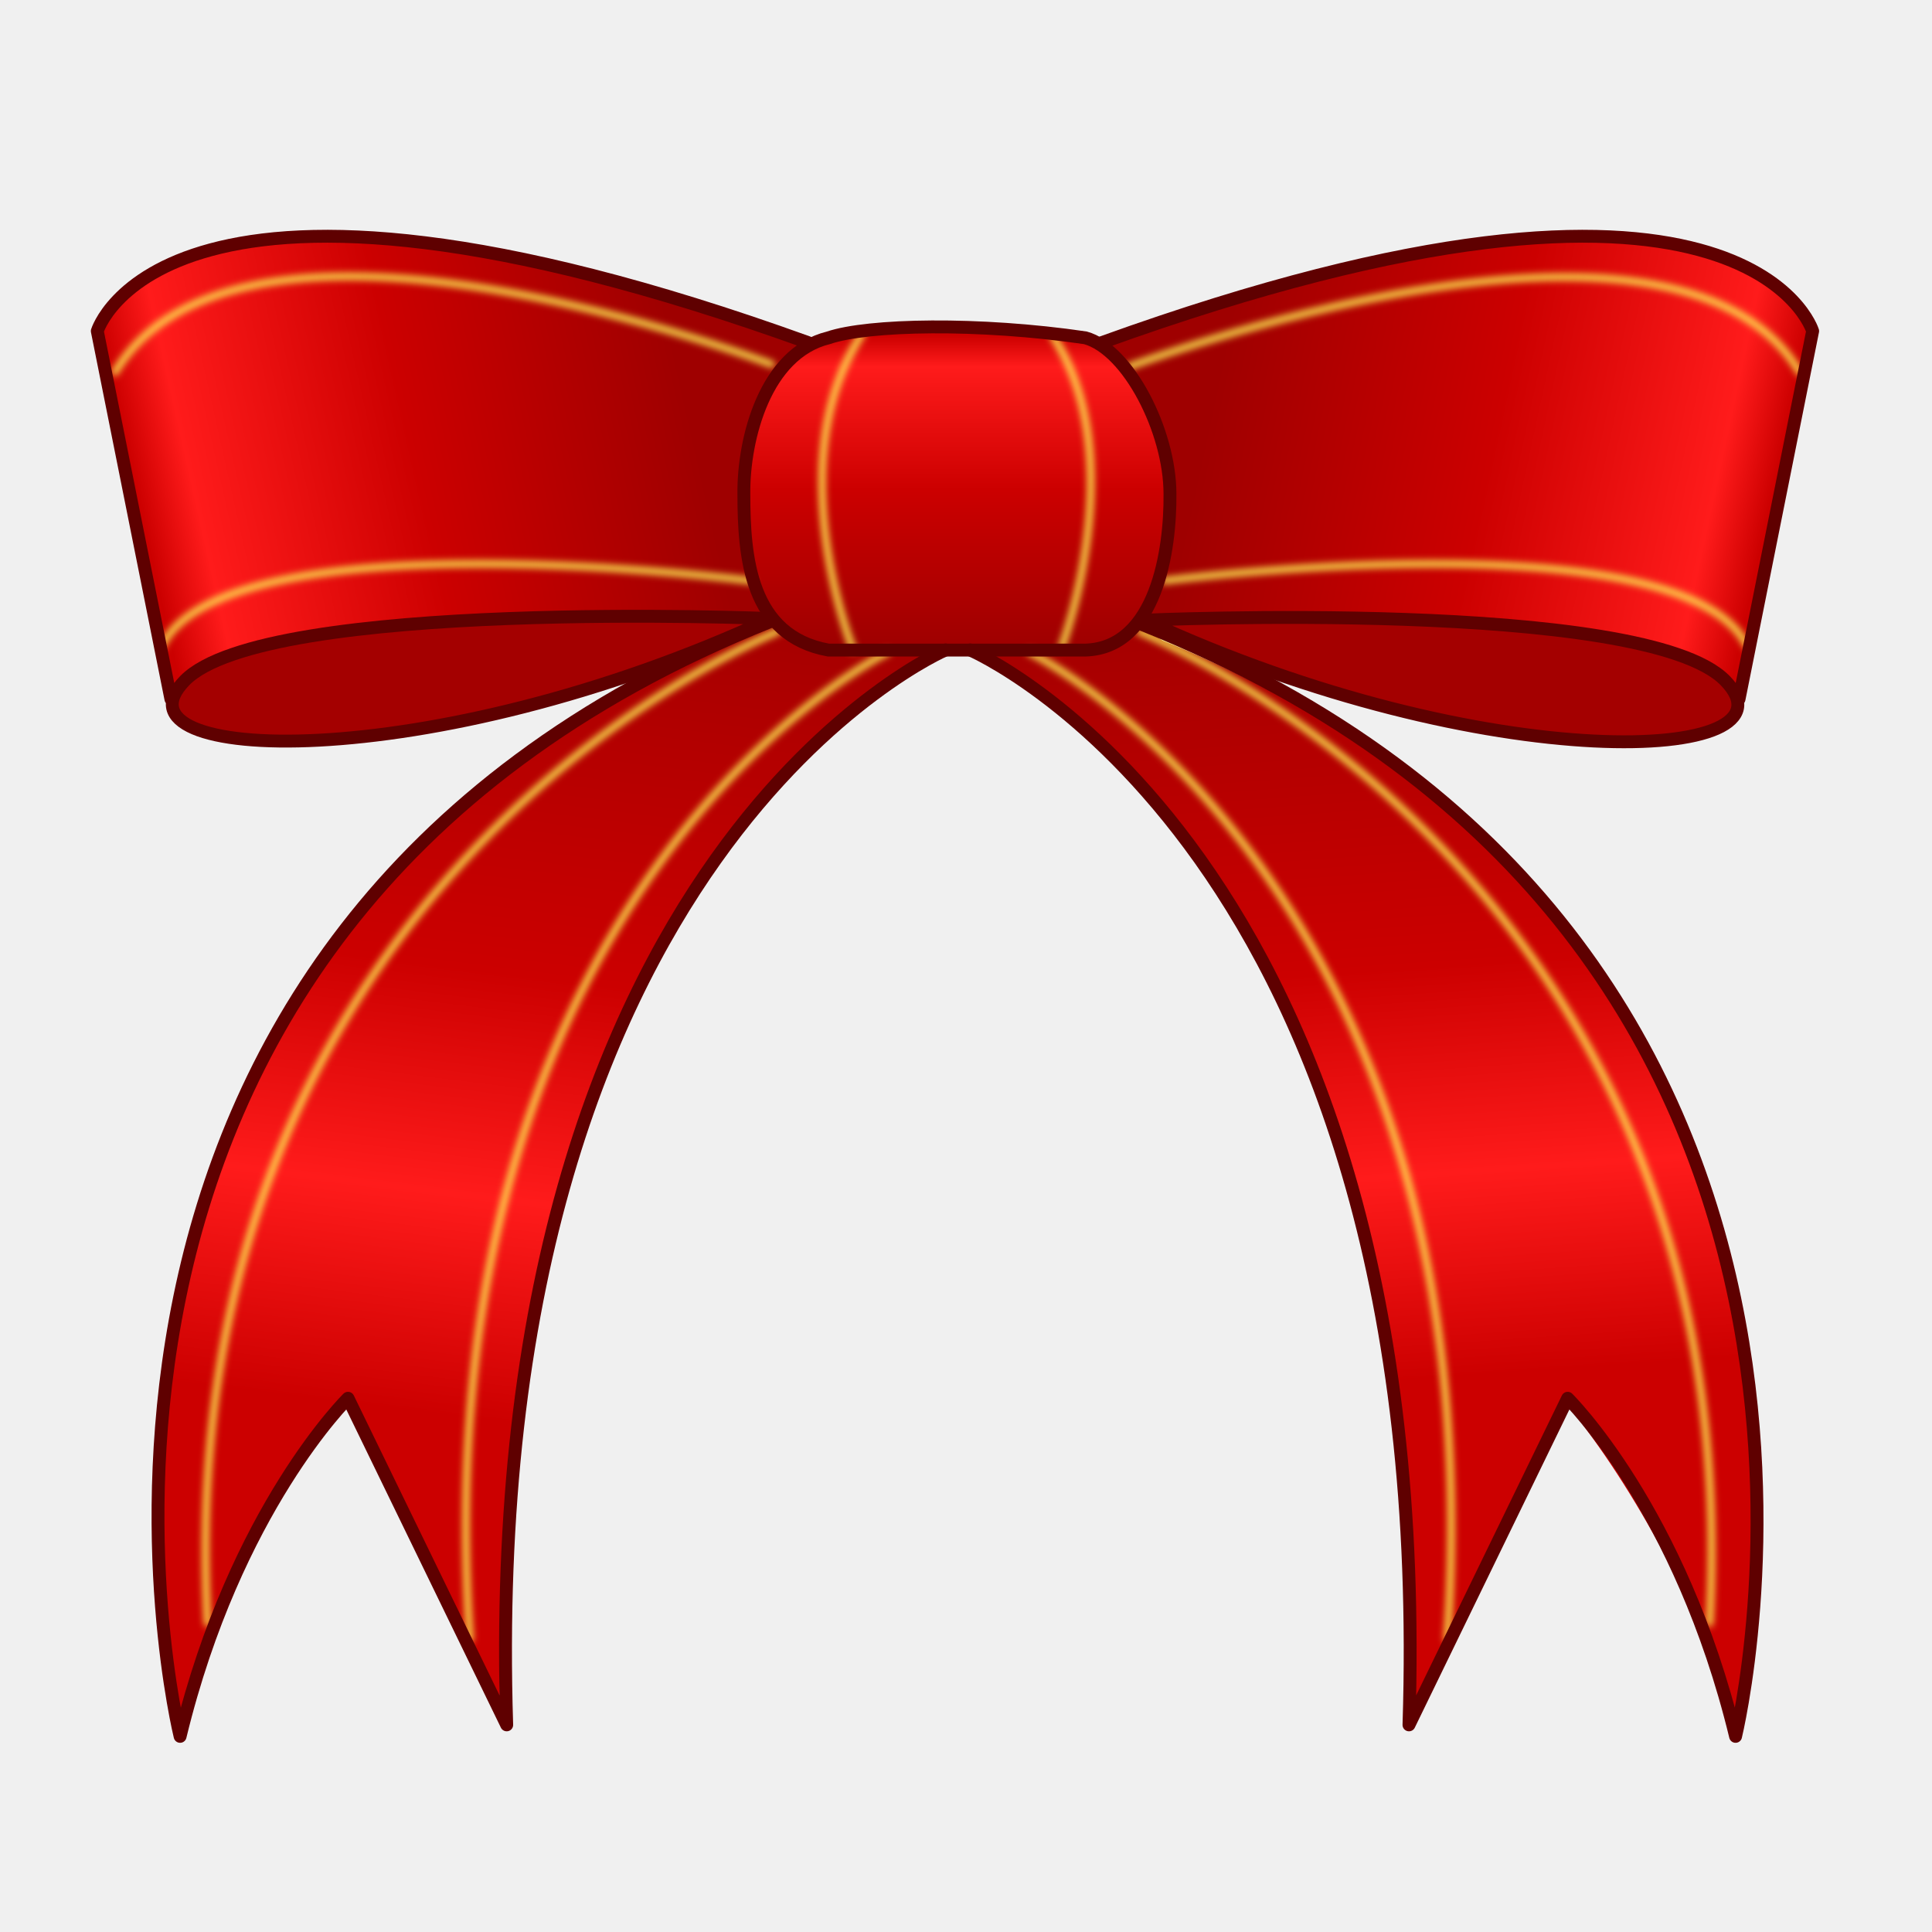
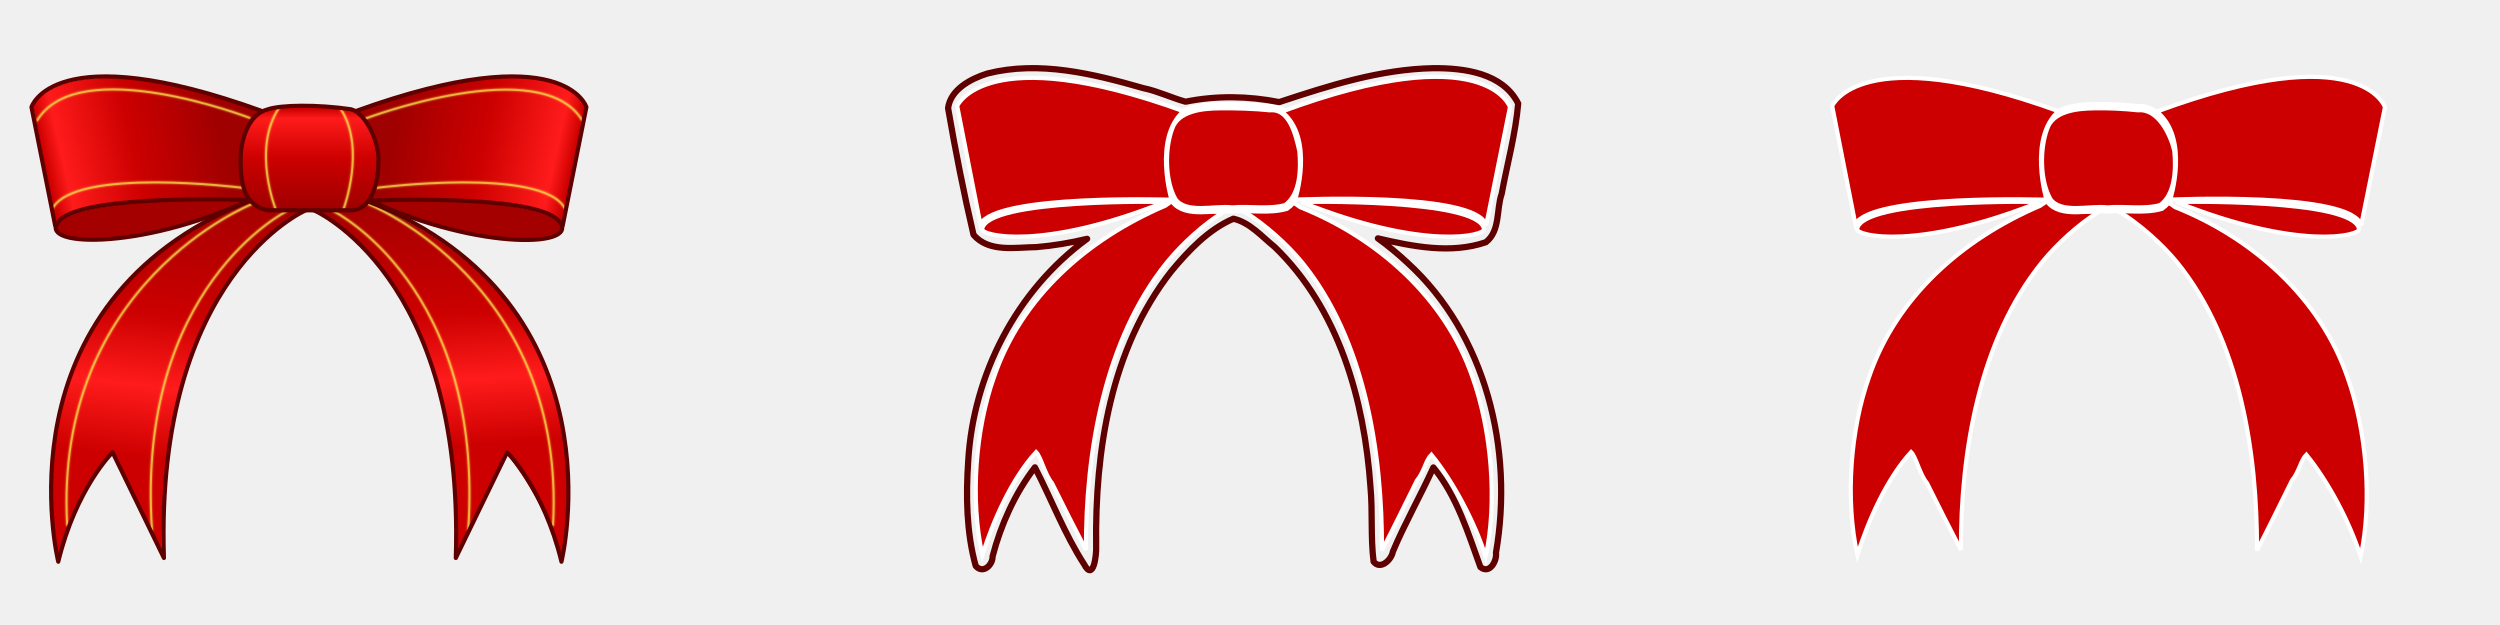
- <svg xmlns="http://www.w3.org/2000/svg" xmlns:xlink="http://www.w3.org/1999/xlink" width="300" height="300" id="svg2" version="1.1">
+ <svg xmlns="http://www.w3.org/2000/svg" xmlns:xlink="http://www.w3.org/1999/xlink" width="1200" height="300" id="svg2" version="1.1">
  <defs id="defs4">
    <linearGradient id="linearGradient3997">
      <stop id="stop3999" offset="0" style="stop-color:#cc0000;stop-opacity:1;" />
      <stop style="stop-color:#ff1b1b;stop-opacity:1;" offset="0.248" id="stop4001" />
      <stop style="stop-color:#cc0000;stop-opacity:1;" offset="0.5" id="stop4003" />
      <stop id="stop4005" offset="1" style="stop-color:#9f0000;stop-opacity:1;" />
    </linearGradient>
    <linearGradient id="linearGradient3943">
      <stop style="stop-color:#cc0000;stop-opacity:1;" offset="0" id="stop3945" />
      <stop id="stop3953" offset="0.1" style="stop-color:#ff1b1b;stop-opacity:1;" />
      <stop id="stop3951" offset="0.5" style="stop-color:#cc0000;stop-opacity:1;" />
      <stop style="stop-color:#9f0000;stop-opacity:1;" offset="1" id="stop3947" />
    </linearGradient>
    <filter id="filter3932" color-interpolation-filters="sRGB">
      <feGaussianBlur stdDeviation="0.592" id="feGaussianBlur3934" />
    </filter>
    <linearGradient xlink:href="#linearGradient3997" id="linearGradient4083" gradientUnits="userSpaceOnUse" x1="373.924" y1="540.763" x2="365.141" y2="413.263" />
    <linearGradient xlink:href="#linearGradient3997" id="linearGradient4085" gradientUnits="userSpaceOnUse" x1="184.927" y1="545.986" x2="201.871" y2="408.313" />
    <linearGradient xlink:href="#linearGradient3943" id="linearGradient4087" gradientUnits="userSpaceOnUse" x1="279.979" y1="380.227" x2="279.979" y2="428.138" />
    <linearGradient xlink:href="#linearGradient3943" id="linearGradient4089" gradientUnits="userSpaceOnUse" x1="153.78" y1="409.919" x2="238.026" y2="390.979" />
    <linearGradient xlink:href="#linearGradient3943" id="linearGradient4091" gradientUnits="userSpaceOnUse" x1="409.286" y1="391.944" x2="323.25" y2="373.373" />
    <linearGradient xlink:href="#linearGradient3997" id="linearGradient4128" gradientUnits="userSpaceOnUse" x1="373.924" y1="540.763" x2="365.141" y2="413.263" />
    <linearGradient xlink:href="#linearGradient3997" id="linearGradient4130" gradientUnits="userSpaceOnUse" x1="184.927" y1="545.986" x2="201.871" y2="408.313" />
    <linearGradient xlink:href="#linearGradient3943" id="linearGradient4132" gradientUnits="userSpaceOnUse" x1="279.979" y1="380.227" x2="279.979" y2="428.138" />
    <linearGradient xlink:href="#linearGradient3943" id="linearGradient4134" gradientUnits="userSpaceOnUse" x1="153.78" y1="409.919" x2="238.026" y2="390.979" />
    <linearGradient xlink:href="#linearGradient3943" id="linearGradient4136" gradientUnits="userSpaceOnUse" x1="409.286" y1="391.944" x2="323.25" y2="373.373" />
    <linearGradient xlink:href="#linearGradient3997" id="linearGradient4173" gradientUnits="userSpaceOnUse" x1="373.924" y1="540.763" x2="365.141" y2="413.263" />
    <linearGradient xlink:href="#linearGradient3997" id="linearGradient4175" gradientUnits="userSpaceOnUse" x1="184.927" y1="545.986" x2="201.871" y2="408.313" />
    <linearGradient xlink:href="#linearGradient3943" id="linearGradient4177" gradientUnits="userSpaceOnUse" x1="279.979" y1="380.227" x2="279.979" y2="428.138" />
    <linearGradient xlink:href="#linearGradient3943" id="linearGradient4179" gradientUnits="userSpaceOnUse" x1="153.78" y1="409.919" x2="238.026" y2="390.979" />
    <linearGradient xlink:href="#linearGradient3943" id="linearGradient4181" gradientUnits="userSpaceOnUse" x1="409.286" y1="391.944" x2="323.25" y2="373.373" />
    <linearGradient xlink:href="#linearGradient3943" id="linearGradient4184" gradientUnits="userSpaceOnUse" x1="409.286" y1="391.944" x2="323.25" y2="373.373" gradientTransform="translate(-131.3198,424.2641)" />
    <linearGradient xlink:href="#linearGradient3943" id="linearGradient4187" gradientUnits="userSpaceOnUse" x1="153.78" y1="409.919" x2="238.026" y2="390.979" gradientTransform="translate(-131.3198,424.2641)" />
    <linearGradient xlink:href="#linearGradient3943" id="linearGradient4190" gradientUnits="userSpaceOnUse" x1="279.979" y1="380.227" x2="279.979" y2="428.138" gradientTransform="translate(-131.3198,424.2641)" />
    <linearGradient xlink:href="#linearGradient3997" id="linearGradient4193" gradientUnits="userSpaceOnUse" x1="184.927" y1="545.986" x2="201.871" y2="408.313" gradientTransform="translate(-131.3198,424.2641)" />
    <linearGradient xlink:href="#linearGradient3997" id="linearGradient4196" gradientUnits="userSpaceOnUse" x1="373.924" y1="540.763" x2="365.141" y2="413.263" gradientTransform="translate(-131.3198,424.2641)" />
  </defs>
  <g id="layer1" transform="translate(0,-752.3622)">
    <g id="g4198">
      <path id="path3815" d="m 115.466,849.305 c 0,0 -85.377,-1.831 -87.679,13.036 -0.487,3.144 28.75,10.536 87.679,-13.036 z" style="fill:#a40000;stroke:#a40000;stroke-width:2;stroke-linecap:butt;stroke-linejoin:miter;stroke-miterlimit:4;stroke-opacity:1;stroke-dasharray:none" />
      <path style="fill:url(#linearGradient4196);fill-opacity:1;stroke:none" d="m 180.519,851.84 c 37.071,14.824 69.602,43.511 82.699,81.829 8.995,25.198 11.963,59.448 6.256,85.818 -5.074,-16.329 -15.658,-36.206 -26.067,-48.897 -2.748,2.77 -3.402,8.171 -6.923,12.413 -4.655,9.379 -12.324,25.034 -16.774,33.52 0.219,-46.759 -8.136,-101.046 -38.305,-138.2 -7.283,-8.895 -17.943,-18.302 -27.731,-24.371 7.511,-0.506 15.895,-5.92 23.198,-4.61 z" id="path3829" />
      <path id="path3825" d="m 115.694,851.126 c -37.606,16.074 -69.066,43.869 -82.164,82.186 -8.995,25.198 -11.501,58.877 -5.616,85.425 5.074,-16.329 14.125,-36.706 25.784,-49.397 2.391,2.413 4.116,10.671 7.637,14.913 4.655,9.379 11.832,23.591 16.282,32.077 -0.219,-46.759 8.807,-101.031 38.976,-138.186 7.283,-8.895 17.408,-18.123 27.195,-24.193 -7.511,-0.506 -16.073,1.759 -24.27,-5.503 z" style="fill:url(#linearGradient4193);fill-opacity:1;stroke:none" />
      <path id="path3819" d="m 141.801,803.367 c -8.43,0.038 -20.714,1.265 -23.786,10.67 -3.605,9.865 -3.527,25.336 1.808,34.589 5.901,7.683 19.697,3.179 28.031,4.29 8.347,-0.789 17.757,1.109 25.848,-1.232 7.862,-5.566 8.141,-18.204 7.335,-26.884 -1.8,-8.277 -8.19,-21.374 -18.403,-20.497 -6.798,-0.733 -13.996,-1.089 -20.834,-0.936 z" style="fill:url(#linearGradient4190);fill-opacity:1;stroke:none" />
      <path id="path3805" style="fill:url(#linearGradient4187);fill-opacity:1;stroke:none" d="m 15.823,803.233 11.133,56.735 c 7.554,-14.553 91.724,-11.735 91.724,-11.735 0,0 -8.822,-29.344 5.714,-42.5 -95,-34.464 -108.571,-2.5 -108.571,-2.5 z" />
      <path d="m 281.143,803.747 -11.429,56.791 c -4.161,-16.339 -91.633,-12.367 -91.633,-12.367 0,0 9.437,-29.431 -6.45,-42.23 98.018,-36.254 109.511,-2.195 109.511,-2.195 z" style="fill:url(#linearGradient4184);fill-opacity:1;stroke:none" id="path3807" />
      <path style="fill:#a40000;stroke:#a40000;stroke-width:2;stroke-linecap:butt;stroke-linejoin:miter;stroke-miterlimit:4;stroke-opacity:1;stroke-dasharray:none" d="m 181.024,849.305 c 0,0 85.377,-1.831 87.679,13.036 0.487,3.144 -28.75,10.536 -87.679,-13.036 z" id="path3817" />
    </g>
    <g id="g3892" style="filter:url(#filter3932)" transform="translate(-212.7484,357.1212)">
      <path id="path3872" d="m 345.222,496.125 c 0,0 -11.712,-29.174 1.385,-49.028" style="fill:none;stroke:#fce94f;stroke-width:1;stroke-linecap:round;stroke-linejoin:round;stroke-miterlimit:4;stroke-opacity:1;stroke-dasharray:none" />
      <path style="fill:none;stroke:#fce94f;stroke-width:1;stroke-linecap:round;stroke-linejoin:round;stroke-miterlimit:4;stroke-opacity:1;stroke-dasharray:none" d="m 372.67,496.526 c 0,0 72.788,36.197 64.809,153.283" id="path3880" />
      <path style="fill:none;stroke:#fce94f;stroke-width:1;stroke-linecap:round;stroke-linejoin:round;stroke-miterlimit:4;stroke-opacity:1;stroke-dasharray:none" d="m 377.642,495.62 c 0,0 10.954,-29.205 -1.385,-48.144" id="path3874" />
      <path id="path3876" d="m 350.523,496.526 c 0,0 -72.788,36.197 -64.809,153.283" style="fill:none;stroke:#fce94f;stroke-width:1;stroke-linecap:round;stroke-linejoin:round;stroke-miterlimit:4;stroke-opacity:1;stroke-dasharray:none" />
      <path style="fill:none;stroke:#fce94f;stroke-width:1;stroke-linecap:round;stroke-linejoin:round;stroke-miterlimit:4;stroke-opacity:1;stroke-dasharray:none" d="m 333.533,493.283 c 0,0 -95.012,37.712 -88.547,154.04" id="path3878" />
      <path style="fill:none;stroke:#fce94f;stroke-width:1;stroke-linecap:round;stroke-linejoin:round;stroke-miterlimit:4;stroke-opacity:1;stroke-dasharray:none" d="m 393.501,485.414 c 0,0 80.172,-10.354 90.526,10.102" id="path3888" />
      <path id="path3882" d="m 389.66,493.283 c 0,0 95.012,37.712 88.547,154.04" style="fill:none;stroke:#fce94f;stroke-width:1;stroke-linecap:round;stroke-linejoin:round;stroke-miterlimit:4;stroke-opacity:1;stroke-dasharray:none" />
      <path id="path3884" d="m 329.31,485.414 c 0,0 -81.065,-10.354 -91.419,10.102" style="fill:none;stroke:#fce94f;stroke-width:1;stroke-linecap:round;stroke-linejoin:round;stroke-miterlimit:4;stroke-opacity:1;stroke-dasharray:none" />
      <path style="fill:none;stroke:#fce94f;stroke-width:1;stroke-linecap:round;stroke-linejoin:round;stroke-miterlimit:4;stroke-opacity:1;stroke-dasharray:none" d="m 332.593,451.827 c 0,0 -82.327,-31.567 -102.025,1.263" id="path3886" />
      <path id="path3890" d="m 388.075,452.184 c 0,0 84.47,-31.924 104.168,0.906" style="fill:none;stroke:#fce94f;stroke-width:1;stroke-linecap:round;stroke-linejoin:round;stroke-miterlimit:4;stroke-opacity:1;stroke-dasharray:none" />
    </g>
    <g id="g3854" transform="translate(-212.7484,357.1212)" style="stroke:#5f0000;stroke-opacity:1">
      <path id="rect2996" d="m 341.388,447.699 c 6.126,-2.093 23.395,-2.428 39.901,0 6.631,1.84 13.132,14.448 13.132,24.244 0.09,8.649 -2.111,23.911 -13.132,24.244 l -39.901,0 c -12.185,-2.21 -13.132,-14.448 -13.132,-24.244 -0.09,-8.649 3.357,-21.844 13.132,-24.244 z" style="fill:none;stroke:#5f0000;stroke-width:2;stroke-linecap:round;stroke-linejoin:miter;stroke-miterlimit:4;stroke-opacity:1" />
      <path d="M 239.286,503.791 227.857,446.648 c 0,0 10.357,-34.286 110.357,1.786 M 332.5,491.291 c 0,0 -78.571,-3.214 -91.071,9.643 -12.5,12.857 37.857,15 91.071,-9.643 z" style="fill:none;stroke:#5f0000;stroke-width:2;stroke-linecap:round;stroke-linejoin:round;stroke-miterlimit:4;stroke-opacity:1;stroke-dasharray:none" id="path3771" />
      <path id="path3775" style="fill:none;stroke:#5f0000;stroke-width:2;stroke-linecap:round;stroke-linejoin:round;stroke-miterlimit:4;stroke-opacity:1;stroke-dasharray:none" d="m 482.786,503.791 11.429,-57.143 c 0,0 -10.357,-34.286 -110.357,1.786 m 6.598,43.11 c 0,0 77.688,-3.467 90.188,9.39 12.5,12.857 -36.973,15.253 -90.188,-9.39 z" />
      <path id="path3777" d="m 359.582,496.161 c 0,0 -72.465,31.026 -68.153,166.916 l -24.643,-50.714 c 0,0 -17.5,17.143 -26.071,52.5 0,0 -30.736,-124.221 91.764,-173.149" style="fill:none;stroke:#5f0000;stroke-width:2;stroke-linecap:round;stroke-linejoin:round;stroke-miterlimit:4;stroke-opacity:1;stroke-dasharray:none" />
      <path style="fill:none;stroke:#5f0000;stroke-width:2;stroke-linecap:round;stroke-linejoin:round;stroke-miterlimit:4;stroke-opacity:1;stroke-dasharray:none" d="m 363.381,496.161 c 0,0 72.465,31.026 68.153,166.916 l 24.643,-50.714 c 0,0 17.5,17.143 26.071,52.5 0,0 30.357,-123.716 -92.143,-172.644" id="path3779" />
    </g>
+     <g id="g4462" transform="translate(80,0)">
+       <g id="g4437">
+         <path id="path4343" d="m 479.1,849.305 c 0,0 -85.377,-1.831 -87.679,13.036 -0.487,3.144 28.75,10.536 87.679,-13.036 z" style="fill:#cc0000;stroke:#ffffff;stroke-width:2;stroke-linecap:butt;stroke-linejoin:miter;stroke-miterlimit:4;stroke-opacity:1;stroke-dasharray:none" />
+         <path style="fill:#cc0000;fill-opacity:1;stroke:#ffffff;stroke-width:2;stroke-miterlimit:4;stroke-opacity:1;stroke-dasharray:none" d="m 544.154,851.84 c 37.071,14.824 69.602,43.511 82.699,81.829 8.995,25.198 11.963,59.448 6.256,85.818 -5.074,-16.329 -15.658,-36.206 -26.067,-48.897 -2.748,2.77 -3.402,8.171 -6.923,12.413 -4.655,9.379 -12.324,25.034 -16.774,33.52 0.219,-46.759 -8.136,-101.046 -38.305,-138.2 -7.283,-8.895 -17.943,-18.302 -27.731,-24.371 7.511,-0.506 15.895,-5.92 23.198,-4.61 z" id="path4345" />
+         <path id="path4347" d="m 479.328,851.126 c -37.606,16.074 -69.066,43.869 -82.164,82.186 -8.995,25.198 -11.501,58.877 -5.616,85.425 5.074,-16.329 14.125,-36.706 25.784,-49.397 2.391,2.413 4.116,10.671 7.637,14.913 4.655,9.379 11.832,23.591 16.282,32.077 -0.219,-46.759 8.807,-101.031 38.976,-138.186 7.283,-8.895 17.408,-18.123 27.195,-24.193 -7.511,-0.506 -16.073,1.759 -24.27,-5.503 z" style="fill:#cc0000;fill-opacity:1;stroke:#ffffff;stroke-width:2;stroke-miterlimit:4;stroke-opacity:1;stroke-dasharray:none" />
+         <path id="path4349" d="m 505.435,803.367 c -8.43,0.038 -20.714,1.265 -23.786,10.67 -3.605,9.865 -3.527,25.336 1.808,34.589 5.901,7.683 19.697,3.179 28.031,4.29 8.347,-0.789 17.757,1.109 25.848,-1.232 7.862,-5.566 8.141,-18.204 7.335,-26.884 -1.8,-8.277 -4.976,-21.374 -15.188,-20.497 -6.798,-0.733 -17.21,-1.089 -24.048,-0.936 z" style="fill:#cc0000;fill-opacity:1;stroke:#ffffff;stroke-width:4;stroke-miterlimit:4;stroke-opacity:1;stroke-dasharray:none" />
+         <path id="path4351" style="fill:#cc0000;fill-opacity:1;stroke:#ffffff;stroke-width:2;stroke-miterlimit:4;stroke-opacity:1;stroke-dasharray:none" d="m 379.458,803.233 11.133,56.735 c 7.554,-14.553 91.724,-11.735 91.724,-11.735 0,0 -8.822,-29.344 5.714,-42.5 -95,-34.464 -108.571,-2.5 -108.571,-2.5 z" />
+         <path d="m 644.778,803.747 -11.429,56.791 c -4.161,-16.339 -91.633,-12.367 -91.633,-12.367 0,0 9.437,-29.431 -6.45,-42.23 98.018,-36.254 109.511,-2.195 109.511,-2.195 z" style="fill:#cc0000;fill-opacity:1;stroke:#ffffff;stroke-width:2;stroke-miterlimit:4;stroke-opacity:1;stroke-dasharray:none" id="path4353" />
+         <path style="fill:#cc0000;stroke:#ffffff;stroke-width:2;stroke-linecap:butt;stroke-linejoin:miter;stroke-miterlimit:4;stroke-opacity:1;stroke-dasharray:none" d="m 544.658,849.305 c 0,0 85.377,-1.831 87.679,13.036 0.487,3.144 -28.75,10.536 -87.679,-13.036 z" id="path4355" />
+       </g>
+       <g style="stroke:#5f0000;stroke-width:3;stroke-linecap:round;stroke-linejoin:round;stroke-miterlimit:4;stroke-opacity:1;stroke-dasharray:none" transform="translate(150.8861,357.1212)" id="g4433">
+         <path style="fill:none;stroke:#5f0000;stroke-width:3;stroke-linecap:round;stroke-linejoin:round;stroke-miterlimit:4;stroke-opacity:1;stroke-dasharray:none" d="m 457.125,427.969 c -25.482,0.477 -50.015,8.359 -74,16.281 -14.776,-2.943 -30.233,-3.189 -44.938,-0.188 -6.737,-1.841 -13.251,-5.072 -20.344,-6.531 -24.025,-6.884 -49.931,-13.298 -74.781,-7 -8.03,2.494 -17.758,7.736 -18.869,16.643 3.514,20.349 7.515,40.694 12.213,60.763 7.376,8.638 20.148,6.002 30.184,5.918 8.205,-0.672 16.348,-2.072 24.347,-3.98 -33.897,24.772 -54.7,65.115 -57.094,106.812 -1.115,16.715 -0.844,34.011 3.594,50.156 3.418,4.147 8.233,-0.369 8.125,-4.562 4.014,-15.319 10.641,-30.081 20.312,-42.719 7.923,15.355 14.256,32.067 23.613,46.523 4.557,8.615 5.958,-4.701 5.786,-8.456 -0.646,-46.057 6.952,-94.987 36.002,-132.103 8.323,-10.018 17.83,-20.118 29.881,-25.308 7.951,1.843 13.634,8.591 19.778,13.542 30.826,29.718 43.093,73.53 46.003,115.239 1.093,11.888 0.023,24.162 1.51,35.829 3.243,4.195 8.606,-0.876 9.24,-4.798 5.751,-13.669 13.254,-26.807 19.438,-40.406 11.325,13.804 16.604,31.333 22.577,47.804 4.397,3.653 8.018,-2.939 7.485,-6.898 8.552,-49.433 -4.711,-104.733 -42.541,-139.217 -4.476,-4.156 -9.169,-8.093 -14.147,-11.658 16.696,3.91 35.145,7.601 51.844,1.844 7,-5.5 4.938,-15.691 7.601,-23.297 2.65,-14.389 6.658,-28.731 7.899,-43.266 C 490.436,430.24 471.854,427.855 457.125,427.969 z" id="path4435" />
+       </g>
+     </g>
+     <g id="g4446" transform="translate(500,0)">
+       <path id="path4448" d="m 479.1,849.305 c 0,0 -85.377,-1.831 -87.679,13.036 -0.487,3.144 28.75,10.536 87.679,-13.036 z" style="fill:#cc0000;stroke:#ffffff;stroke-width:2;stroke-linecap:butt;stroke-linejoin:miter;stroke-miterlimit:4;stroke-opacity:1;stroke-dasharray:none" />
+       <path style="fill:#cc0000;fill-opacity:1;stroke:#ffffff;stroke-width:2;stroke-miterlimit:4;stroke-opacity:1;stroke-dasharray:none" d="m 544.154,851.84 c 37.071,14.824 69.602,43.511 82.699,81.829 8.995,25.198 11.963,59.448 6.256,85.818 -5.074,-16.329 -15.658,-36.206 -26.067,-48.897 -2.748,2.77 -3.402,8.171 -6.923,12.413 -4.655,9.379 -12.324,25.034 -16.774,33.52 0.219,-46.759 -8.136,-101.046 -38.305,-138.2 -7.283,-8.895 -17.943,-18.302 -27.731,-24.371 7.511,-0.506 15.895,-5.92 23.198,-4.61 z" id="path4450" />
+       <path id="path4452" d="m 479.328,851.126 c -37.606,16.074 -69.066,43.869 -82.164,82.186 -8.995,25.198 -11.501,58.877 -5.616,85.425 5.074,-16.329 14.125,-36.706 25.784,-49.397 2.391,2.413 4.116,10.671 7.637,14.913 4.655,9.379 11.832,23.591 16.282,32.077 -0.219,-46.759 8.807,-101.031 38.976,-138.186 7.283,-8.895 17.408,-18.123 27.195,-24.193 -7.511,-0.506 -16.073,1.759 -24.27,-5.503 z" style="fill:#cc0000;fill-opacity:1;stroke:#ffffff;stroke-width:2;stroke-miterlimit:4;stroke-opacity:1;stroke-dasharray:none" />
+       <path id="path4454" d="m 505.435,803.367 c -8.43,0.038 -20.714,1.265 -23.786,10.67 -3.605,9.865 -3.527,25.336 1.808,34.589 5.901,7.683 19.697,3.179 28.031,4.29 8.347,-0.789 17.757,1.109 25.848,-1.232 7.862,-5.566 8.141,-18.204 7.335,-26.884 -1.8,-8.277 -8.19,-21.374 -18.403,-20.497 -6.798,-0.733 -13.996,-1.089 -20.834,-0.936 z" style="fill:#cc0000;fill-opacity:1;stroke:#ffffff;stroke-width:4;stroke-miterlimit:4;stroke-opacity:1;stroke-dasharray:none" />
+       <path id="path4456" style="fill:#cc0000;fill-opacity:1;stroke:#ffffff;stroke-width:2;stroke-miterlimit:4;stroke-opacity:1;stroke-dasharray:none" d="m 379.458,803.233 11.133,56.735 c 7.554,-14.553 91.724,-11.735 91.724,-11.735 0,0 -8.822,-29.344 5.714,-42.5 -95,-34.464 -108.571,-2.5 -108.571,-2.5 z" />
+       <path d="m 644.778,803.747 -11.429,56.791 c -4.161,-16.339 -91.633,-12.367 -91.633,-12.367 0,0 9.437,-29.431 -6.45,-42.23 98.018,-36.254 109.511,-2.195 109.511,-2.195 z" style="fill:#cc0000;fill-opacity:1;stroke:#ffffff;stroke-width:2;stroke-miterlimit:4;stroke-opacity:1;stroke-dasharray:none" id="path4458" />
+       <path style="fill:#cc0000;stroke:#ffffff;stroke-width:2;stroke-linecap:butt;stroke-linejoin:miter;stroke-miterlimit:4;stroke-opacity:1;stroke-dasharray:none" d="m 544.658,849.305 c 0,0 85.377,-1.831 87.679,13.036 0.487,3.144 -28.75,10.536 -87.679,-13.036 z" id="path4460" />
+     </g>
  </g>
</svg>
